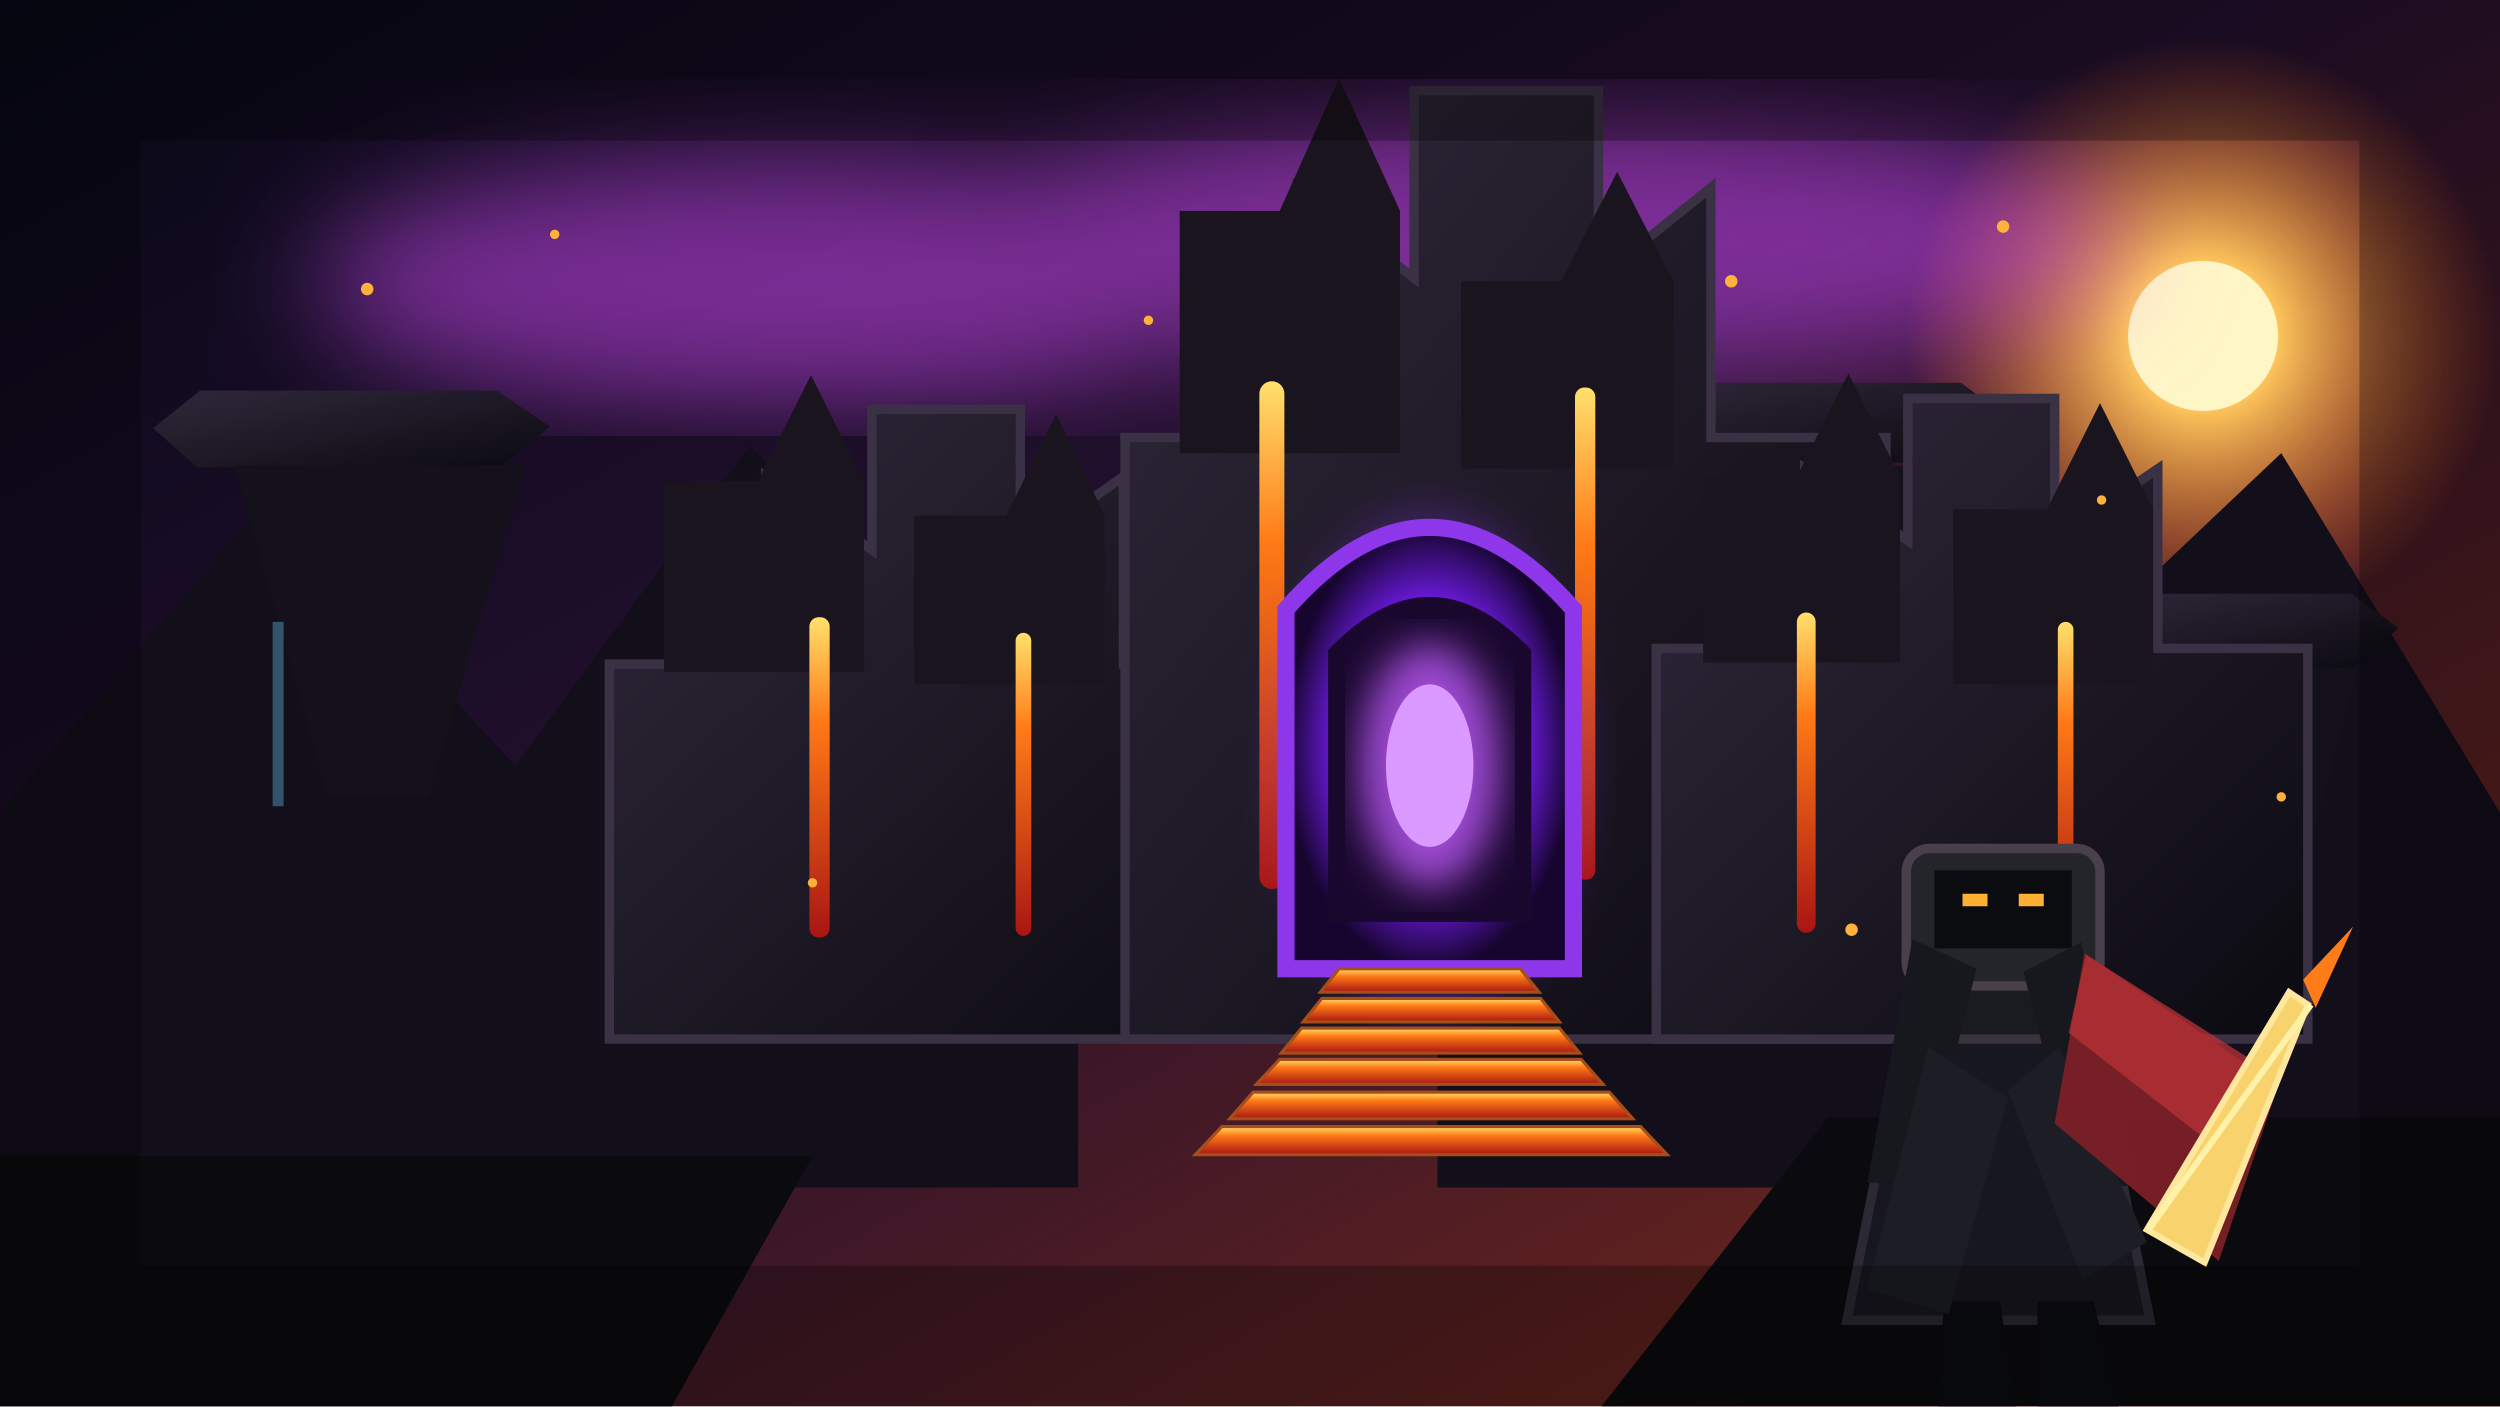
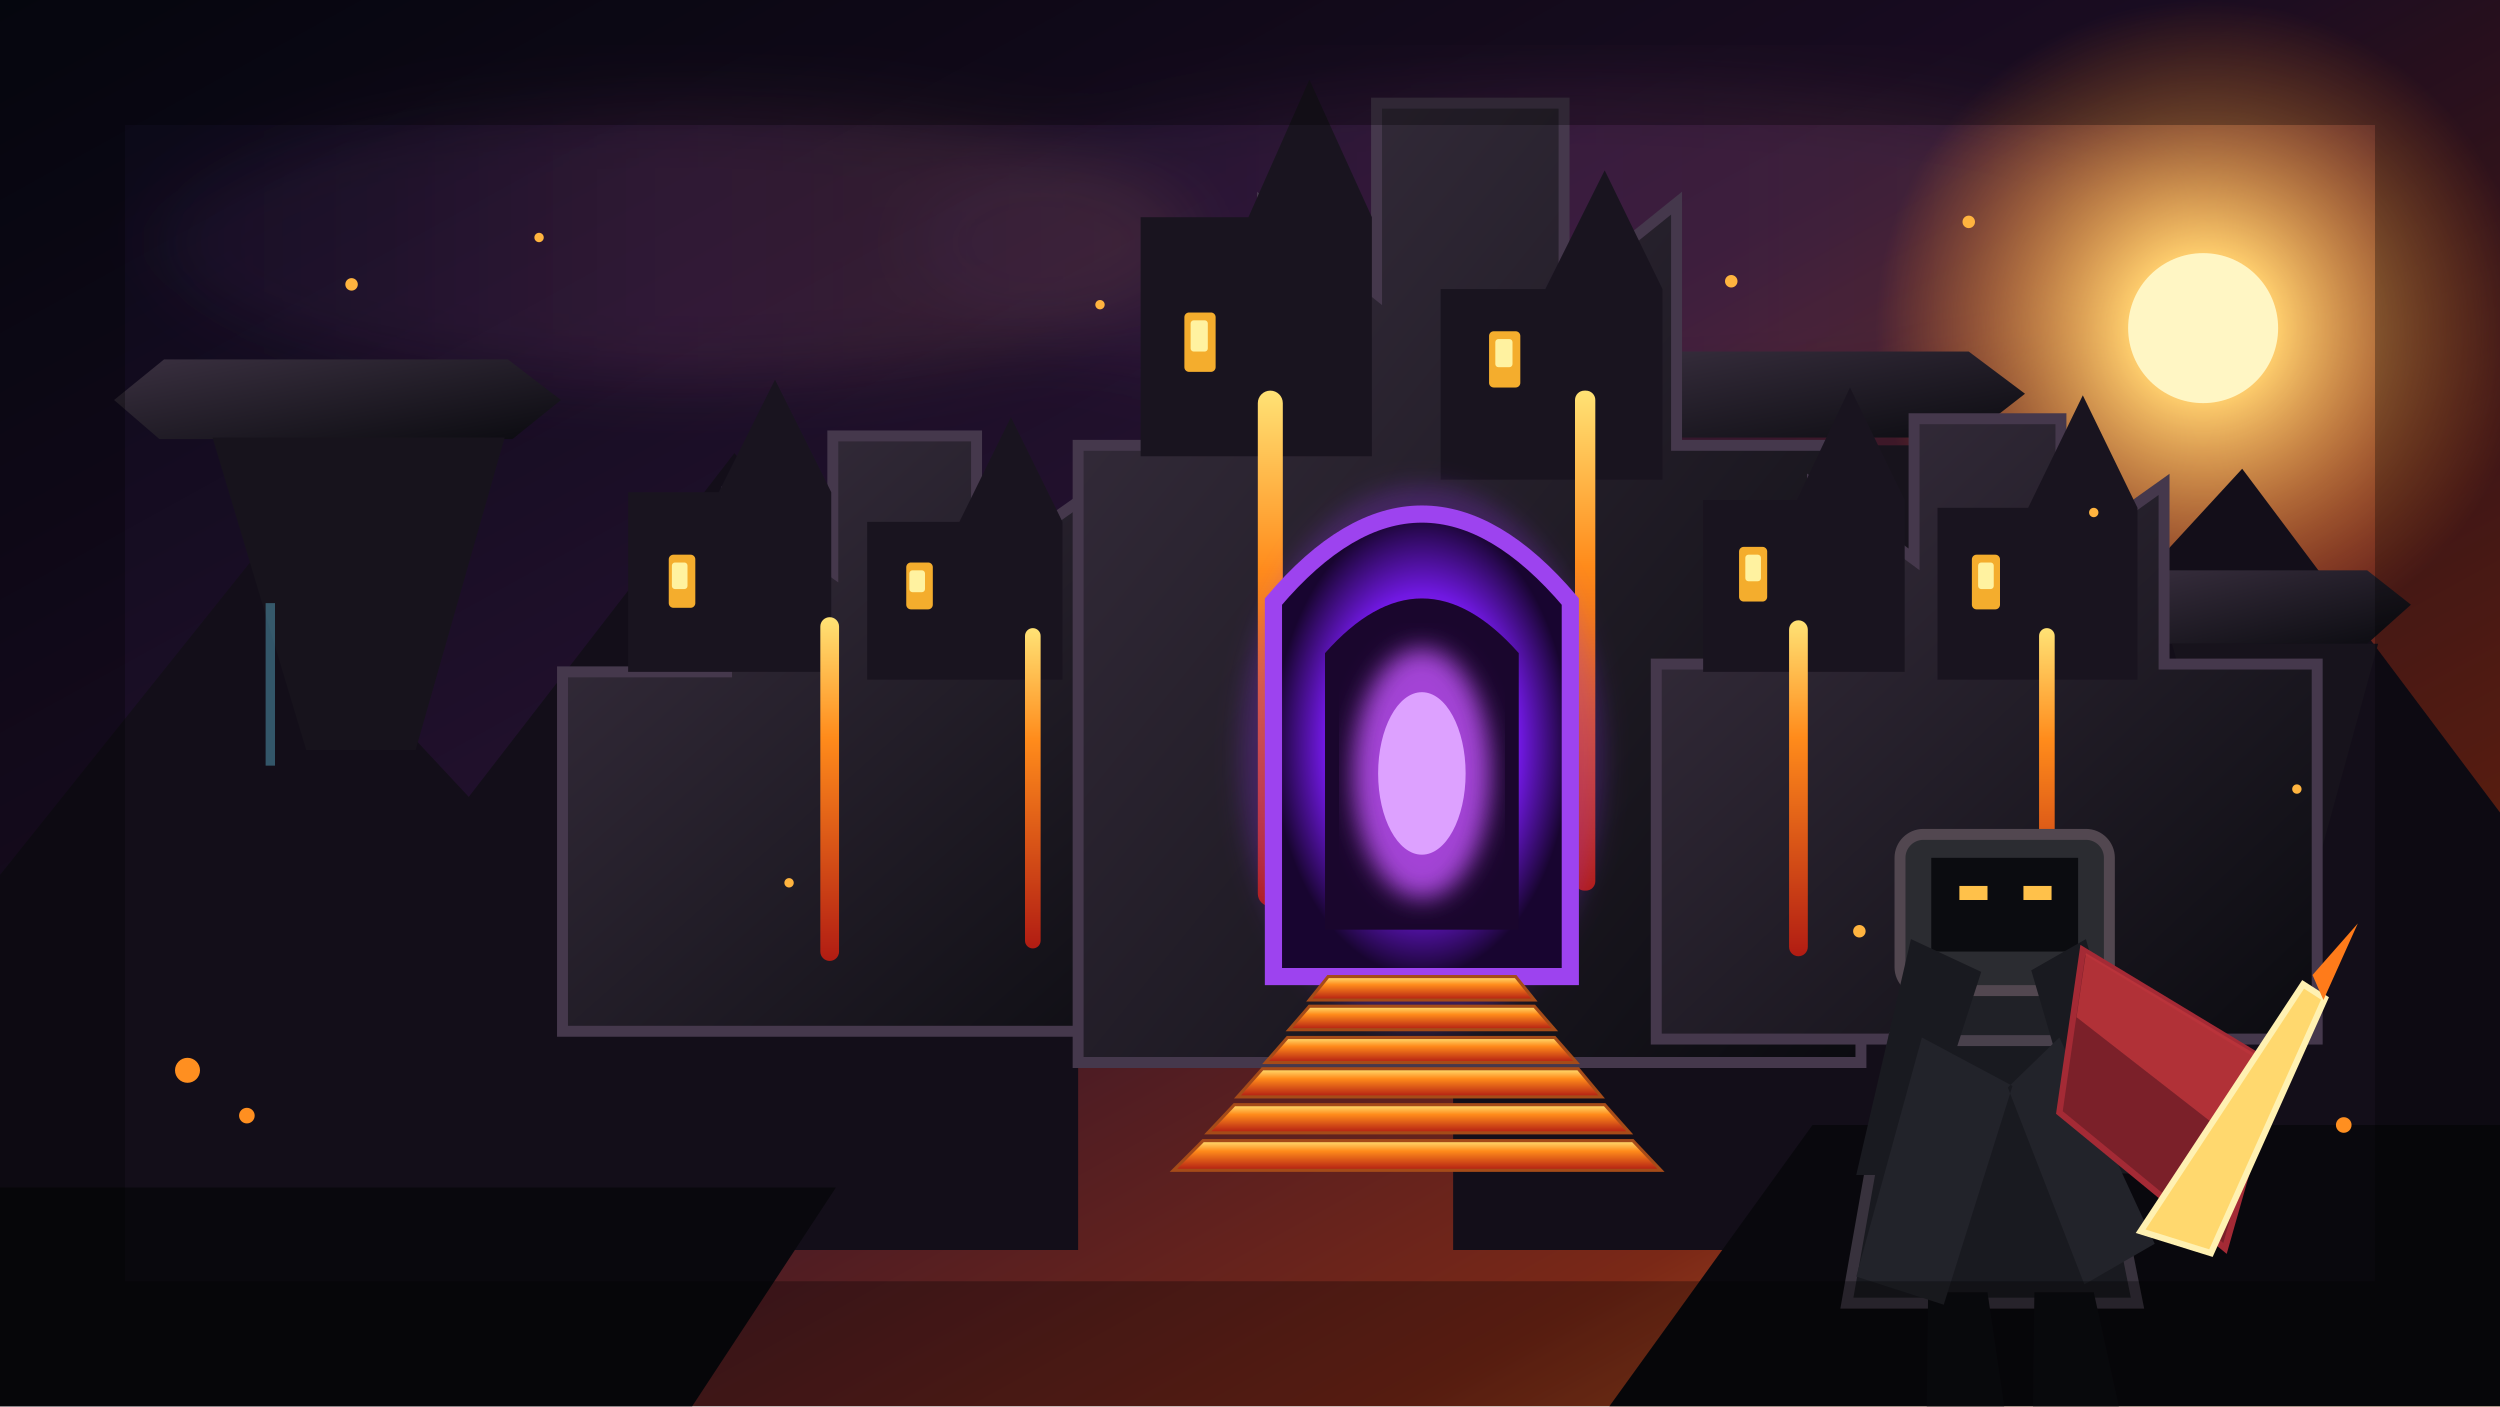
<svg xmlns="http://www.w3.org/2000/svg" viewBox="0 0 1600 900" preserveAspectRatio="xMidYMid slice">
  <defs>
    <linearGradient id="sky" x1="0" y1="0" x2="1" y2="1">
-       <stop stop-color="#070817" />
-       <stop offset=".45" stop-color="#24102f" />
-       <stop offset="1" stop-color="#812b15" />
+       <stop stop-color="#070814" />
+       <stop offset=".43" stop-color="#24112f" />
+       <stop offset=".78" stop-color="#7a2817" />
+       <stop offset="1" stop-color="#ed7b24" />
+     </linearGradient>
+     <linearGradient id="cloud" x1="0" y1="0" x2="1" y2="0">
+       <stop stop-color="#6e3b93" stop-opacity=".15" />
+       <stop offset=".5" stop-color="#ef71c2" stop-opacity=".22" />
+       <stop offset="1" stop-color="#ffb455" stop-opacity=".2" />
    </linearGradient>
    <radialGradient id="sun">
-       <stop stop-color="#fff5bf" />
-       <stop offset=".24" stop-color="#ffc85d" />
-       <stop offset="1" stop-color="#ff6a1a" stop-opacity="0" />
+       <stop stop-color="#fffbd3" />
+       <stop offset=".22" stop-color="#ffcf6e" />
+       <stop offset="1" stop-color="#ff7e23" stop-opacity="0" />
    </radialGradient>
+     <linearGradient id="rock" x1="0" y1="0" x2="1" y2="1">
+       <stop stop-color="#3a3040" />
+       <stop offset="1" stop-color="#0b0b10" />
+     </linearGradient>
    <linearGradient id="lava" x1="0" y1="0" x2="0" y2="1">
-       <stop stop-color="#ffe06d" />
-       <stop offset=".32" stop-color="#ff7a16" />
-       <stop offset="1" stop-color="#a91513" />
-     </linearGradient>
-     <linearGradient id="stone" x1="0" y1="0" x2="1" y2="1">
-       <stop stop-color="#30283b" />
-       <stop offset="1" stop-color="#0b0a10" />
+       <stop stop-color="#ffe275" />
+       <stop offset=".35" stop-color="#ff8b1b" />
+       <stop offset="1" stop-color="#b11c13" />
    </linearGradient>
    <radialGradient id="portal">
-       <stop stop-color="#f0c9ff" />
-       <stop offset=".3" stop-color="#b137ff" />
-       <stop offset=".67" stop-color="#6919d9" />
-       <stop offset="1" stop-color="#17052f" />
+       <stop stop-color="#f1ceff" />
+       <stop offset=".3" stop-color="#b43cff" />
+       <stop offset=".66" stop-color="#7018e1" />
+       <stop offset="1" stop-color="#180530" />
    </radialGradient>
-     <filter id="glow">
-       <feGaussianBlur stdDeviation="13" />
+     <filter id="blur20">
+       <feGaussianBlur stdDeviation="20" />
    </filter>
-     <filter id="soft">
-       <feGaussianBlur stdDeviation="35" />
+     <filter id="blur8">
+       <feGaussianBlur stdDeviation="8" />
    </filter>
  </defs>
  <rect width="1600" height="900" fill="url(#sky)" />
-   <circle cx="1410" cy="215" r="190" fill="url(#sun)" />
-   <circle cx="1410" cy="215" r="48" fill="#fff6c6" />
-   <g opacity=".5" filter="url(#soft)" fill="#d64cff">
-     <ellipse cx="980" cy="155" rx="380" ry="85" />
-     <ellipse cx="500" cy="180" rx="300" ry="80" />
+   <g opacity=".55" filter="url(#blur20)">
+     <ellipse cx="430" cy="155" rx="330" ry="90" fill="url(#cloud)" />
+     <ellipse cx="1000" cy="155" rx="420" ry="105" fill="url(#cloud)" />
  </g>
-   <g fill="#120e1a">
-     <path d="M0 520 170 320 330 490 480 285 690 520V760H0z" />
-     <path d="M920 525 1120 310 1270 470 1460 290 1600 520V760H920z" />
+   <circle cx="1410" cy="210" r="210" fill="url(#sun)" />
+   <circle cx="1410" cy="210" r="48" fill="#fff6c4" />
+   <g fill="#130e19">
+     <path d="M0 560 160 360 300 510 470 290 690 550v250H0z" />
+     <path d="M930 540 1100 330 1260 490 1435 300 1600 520v280H930z" />
  </g>
  <g>
-     <path d="M128 250h190l34 23-32 26H126l-28-25z" fill="url(#stone)" />
-     <path d="M1050 245h205l34 25-35 26h-206l-30-26z" fill="url(#stone)" />
-     <path d="M1350 380h155l30 22-29 26h-156l-29-24z" fill="url(#stone)" />
-     <path d="M150 298 210 510h64l62-212z" fill="#15111b" />
-     <path d="M1070 298 1138 520h56l65-222z" fill="#15111b" />
-     <path d="M1370 428 1420 595h44l45-167z" fill="#15111b" />
-     <path d="M178 398v118" stroke="#6bd8ff" stroke-width="7" opacity=".35" />
-     <path d="M1092 388v135" stroke="#6bd8ff" stroke-width="7" opacity=".25" />
+     <g>
+       <path d="M105 230h220l34 26-31 25H102l-29-25z" fill="url(#rock)" />
+       <path d="M136 280 196 480h70l57-200z" fill="#17131c" />
+       <path d="M173 386v104" stroke="#70ddff" stroke-width="6" opacity=".35" />
+     </g>
+     <g>
+       <path d="M1030 225h230l36 27-36 28h-232l-32-28z" fill="url(#rock)" />
+       <path d="M1070 285 1137 505h60l62-220z" fill="#17131c" />
+       <path d="M1100 378v120" stroke="#70ddff" stroke-width="6" opacity=".27" />
+     </g>
+     <g>
+       <path d="M1370 365h145l28 22-28 25h-148l-27-24z" fill="url(#rock)" />
+       <path d="M1390 412 1434 565h46l42-153z" fill="#17131c" />
+     </g>
  </g>
-   <g fill="url(#stone)" stroke="#3b3145" stroke-width="6">
-     <path d="M390 665V425h100V305l68 47v-90h95v89l66-46v120h98v240z" />
-     <path d="M720 665V280h110V120l75 58V58h118v120l72-58v160h112v385z" />
-     <path d="M1060 665V415h95V300l66 46v-91h94v90l66-45v115h96v250z" />
+   <g fill="url(#rock)" stroke="#45384c" stroke-width="7">
+     <path d="M360 660V430h105V318l68 48v-87h92v88l68-48v111h98v230z" />
+     <path d="M690 680V285h118V130l73 58V66h120v122l72-58v155h118v395z" />
+     <path d="M1060 665V425h100V310l65 48v-90h94v89l66-47v115h98v240z" />
  </g>
-   <g fill="#1a141f">
-     <path d="M425 430V308h60l34-68 34 68v122z" />
-     <path d="M585 438V330h59l32-65 31 65v108z" />
-     <path d="M755 290V135h64l38-85 39 85v155z" />
-     <path d="M935 300V180h64l36-70 36 70v120z" />
-     <path d="M1090 424V305h60l33-66 33 66v119z" />
-     <path d="M1250 438V326h60l34-68 34 68v112z" />
+   <g fill="#19141f">
+     <path d="M402 430V315h58l36-72 36 72v115z" />
+     <path d="M555 435V334h59l33-67 33 67v101z" />
+     <path d="M730 292V139h69l39-88 40 88v153z" />
+     <path d="M922 307V185h67l38-76 37 76v122z" />
+     <path d="M1090 430V320h60l34-72 35 72v110z" />
+     <path d="M1240 435V325h58l35-72 35 72v110z" />
+   </g>
+   <g fill="#ffb52e">
+     <g opacity=".95">
+       <rect x="428" y="355" width="17" height="34" rx="3" />
+       <rect x="580" y="360" width="17" height="30" rx="3" />
+       <rect x="758" y="200" width="20" height="38" rx="3" />
+       <rect x="953" y="212" width="20" height="36" rx="3" />
+       <rect x="1113" y="350" width="18" height="35" rx="3" />
+       <rect x="1262" y="355" width="18" height="35" rx="3" />
+     </g>
+     <g fill="#fff2a0">
+       <rect x="430" y="360" width="10" height="17" rx="2" />
+       <rect x="582" y="365" width="10" height="14" rx="2" />
+       <rect x="762" y="205" width="11" height="20" rx="2" />
+       <rect x="957" y="217" width="11" height="18" rx="2" />
+       <rect x="1117" y="355" width="10" height="17" rx="2" />
+       <rect x="1266" y="360" width="10" height="17" rx="2" />
+     </g>
  </g>
  <g fill="url(#lava)">
-     <rect x="518" y="395" width="13" height="205" rx="6" />
-     <rect x="650" y="405" width="10" height="194" rx="5" />
-     <rect x="806" y="244" width="16" height="325" rx="8" />
-     <rect x="1008" y="248" width="13" height="315" rx="6" />
-     <rect x="1150" y="392" width="12" height="205" rx="6" />
-     <rect x="1317" y="398" width="10" height="198" rx="5" />
+     <rect x="525" y="395" width="12" height="220" rx="6" />
+     <rect x="656" y="402" width="10" height="205" rx="5" />
+     <rect x="805" y="250" width="16" height="330" rx="8" />
+     <rect x="1008" y="250" width="13" height="320" rx="6" />
+     <rect x="1145" y="397" width="12" height="215" rx="6" />
+     <rect x="1305" y="402" width="10" height="205" rx="5" />
  </g>
-   <g>
-     <ellipse cx="915" cy="490" rx="100" ry="165" fill="#8f35ff" opacity=".27" filter="url(#glow)" />
-     <path d="M823 620V390q92-105 184 0v230z" fill="url(#portal)" stroke="#8d36ea" stroke-width="11" />
-     <path d="M850 590V416q65-68 130 0v174z" fill="#19072e" />
-     <ellipse cx="915" cy="490" rx="45" ry="78" fill="#c35bff" opacity=".78" filter="url(#glow)" />
-     <ellipse cx="915" cy="490" rx="28" ry="52" fill="#db9aff" />
+   <ellipse cx="910" cy="485" rx="116" ry="174" fill="#9b35ff" opacity=".26" filter="url(#blur8)" />
+   <path d="M815 625V385q95-112 190 0v240z" fill="url(#portal)" stroke="#9d43ef" stroke-width="11" />
+   <path d="M848 595V418q62-70 124 0v177z" fill="#1a062d" />
+   <ellipse cx="910" cy="495" rx="44" ry="80" fill="#c552ff" opacity=".8" filter="url(#blur8)" />
+   <ellipse cx="910" cy="495" rx="28" ry="52" fill="#dda1ff" />
+   <g fill="url(#lava)" stroke="#a64b18" stroke-width="2">
+     <path d="M850 625h120l12 15H838z" />
+     <path d="M838 644h144l13 15H825z" />
+     <path d="M824 664h171l14 16H810z" />
+     <path d="M808 684h202l15 18H792z" />
+     <path d="M790 707h237l16 18H773z" />
+     <path d="M770 730h275l18 19H751z" />
  </g>
-   <g fill="url(#lava)" stroke="#a64d19" stroke-width="2">
-     <path d="M857 620h116l12 15H845z" />
-     <path d="M846 639h140l12 15H834z" />
-     <path d="M833 658h165l13 16H820z" />
-     <path d="M819 678h193l14 16H804z" />
-     <path d="M802 699h228l15 17H787z" />
-     <path d="M782 721h268l17 18H765z" />
+   <path d="M0 760h535l-92 140H0z" fill="#09080d" />
+   <path d="M1160 720h440v180h-570z" fill="#09080d" />
+   <g fill="#ff8f20">
+     <circle cx="120" cy="685" r="8" />
+     <circle cx="158" cy="714" r="5" />
+     <circle cx="1457" cy="686" r="8" />
+     <circle cx="1500" cy="720" r="5" />
  </g>
-   <path d="M0 740h520l-90 160H0z" fill="#0b0a0e" />
-   <path d="M1170 715h430v185h-575z" fill="#0b0a0e" />
-   <g transform="translate(1190 515)">
-     <path d="M30 140h118l38 190H-8z" fill="#171720" stroke="#2d2934" stroke-width="6" />
-     <path d="M54 318h36l12 78H50zM114 318h36l18 78h-54z" fill="#0b0c11" />
-     <rect x="45" y="55" width="92" height="95" rx="12" fill="#1a1b21" stroke="#3a333c" stroke-width="6" />
-     <rect x="30" y="28" width="124" height="88" rx="15" fill="#24252a" stroke="#49404c" stroke-width="6" />
-     <rect x="48" y="42" width="88" height="50" fill="#0b0c10" />
-     <rect x="66" y="57" width="16" height="8" fill="#ffaf32" />
-     <rect x="102" y="57" width="16" height="8" fill="#ffaf32" />
-     <path d="M34 86 5 242h36l34-137z" fill="#17181e" />
-     <path d="M142 88 177 244h-37l-35-137z" fill="#17181e" />
-     <path d="M44 155 5 310l52 16 38-138z" fill="#1d1e25" />
-     <path d="M128 155 184 280l-41 24-48-121z" fill="#1d1e25" />
-     <path d="M144 95 268 180l-38 112-105-88z" fill="#7a1f27" opacity=".96" />
-     <path d="M145 96 260 169l-27 54-99-77z" fill="#b83137" opacity=".75" />
-     <path d="M184 272 275 120l12 8-66 165z" fill="#f7d26d" stroke="#ffe79d" stroke-width="4" />
-     <path d="M284 112 316 78l-24 52z" fill="#ff7d18" />
-     <path d="M185 272 289 128" stroke="#fff1a8" stroke-width="4" />
+   <g transform="translate(1190 510)">
+     <path d="M22 154h122l34 170H-8z" fill="#191a20" stroke="#38323d" stroke-width="7" />
+     <path d="M44 317h38l12 82H43zM112 317h38l18 82h-57z" fill="#0c0d11" />
+     <rect x="45" y="52" width="96" height="104" rx="13" fill="#202127" stroke="#49414c" stroke-width="7" />
+     <rect x="26" y="24" width="134" height="100" rx="15" fill="#2b2c31" stroke="#524750" stroke-width="7" />
+     <rect x="46" y="39" width="94" height="60" fill="#0b0c10" />
+     <rect x="64" y="57" width="18" height="9" fill="#ffc14a" />
+     <rect x="105" y="57" width="18" height="9" fill="#ffc14a" />
+     <path d="M33 91-2 242h38l42-130zM145 91l42 150h-39l-38-130z" fill="#191a20" />
+     <path d="M40 154-2 307l56 18 44-140zM128 154l61 132-45 26-49-126z" fill="#22232a" />
+     <path d="M143 98 267 173l-33 116-106-87z" fill="#7b2029" stroke="#a42a35" stroke-width="4" />
+     <path d="M145 100 259 168l-25 47-95-74z" fill="#bd353b" opacity=".82" />
+     <path d="M180 278 284 120l14 9-73 163z" fill="#ffd86e" stroke="#fff1b2" stroke-width="4" />
+     <path d="M290 114 319 81l-22 49z" fill="#ff7b1a" />
  </g>
-   <g fill="#ffb13c">
-     <circle cx="235" cy="185" r="4" />
-     <circle cx="355" cy="150" r="3" />
-     <circle cx="1282" cy="145" r="4" />
-     <circle cx="1345" cy="320" r="3" />
-     <circle cx="735" cy="205" r="3" />
+   <g fill="#ffb43f">
+     <circle cx="225" cy="182" r="4" />
+     <circle cx="345" cy="152" r="3" />
+     <circle cx="1260" cy="142" r="4" />
+     <circle cx="1340" cy="328" r="3" />
+     <circle cx="704" cy="195" r="3" />
    <circle cx="1108" cy="180" r="4" />
-     <circle cx="520" cy="565" r="3" />
-     <circle cx="1185" cy="595" r="4" />
-     <circle cx="1460" cy="510" r="3" />
+     <circle cx="505" cy="565" r="3" />
+     <circle cx="1190" cy="596" r="4" />
+     <circle cx="1470" cy="505" r="3" />
  </g>
-   <rect width="1600" height="900" fill="none" stroke="#000" stroke-width="180" opacity=".28" />
+   <rect width="1600" height="900" fill="none" stroke="#000" stroke-width="160" opacity=".30" />
</svg>
